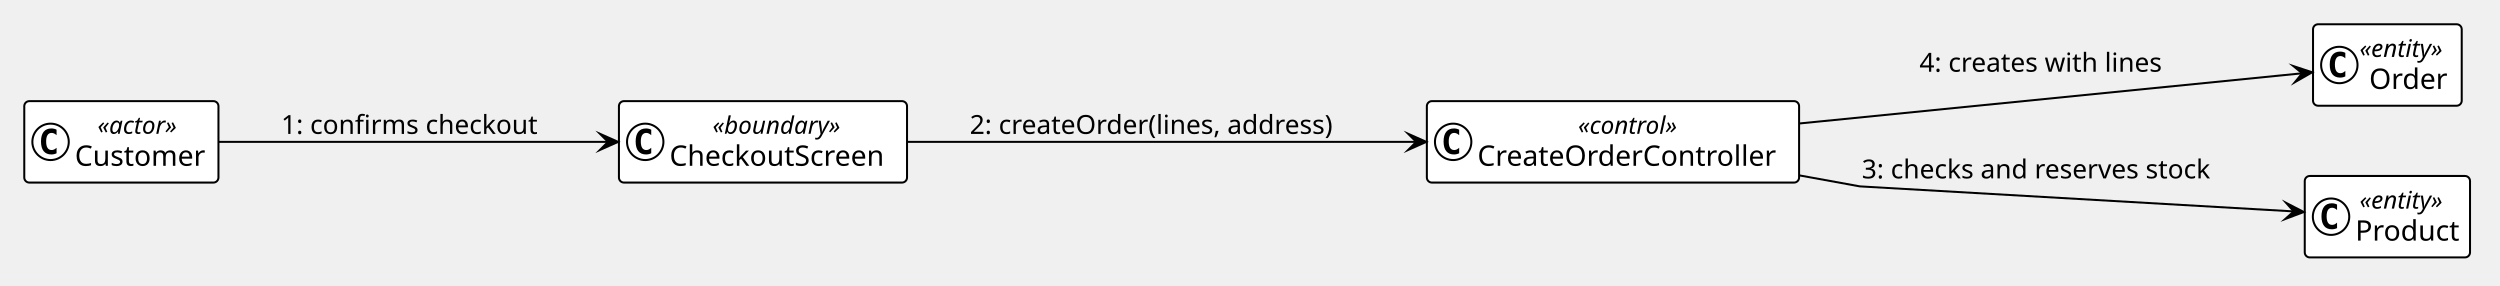
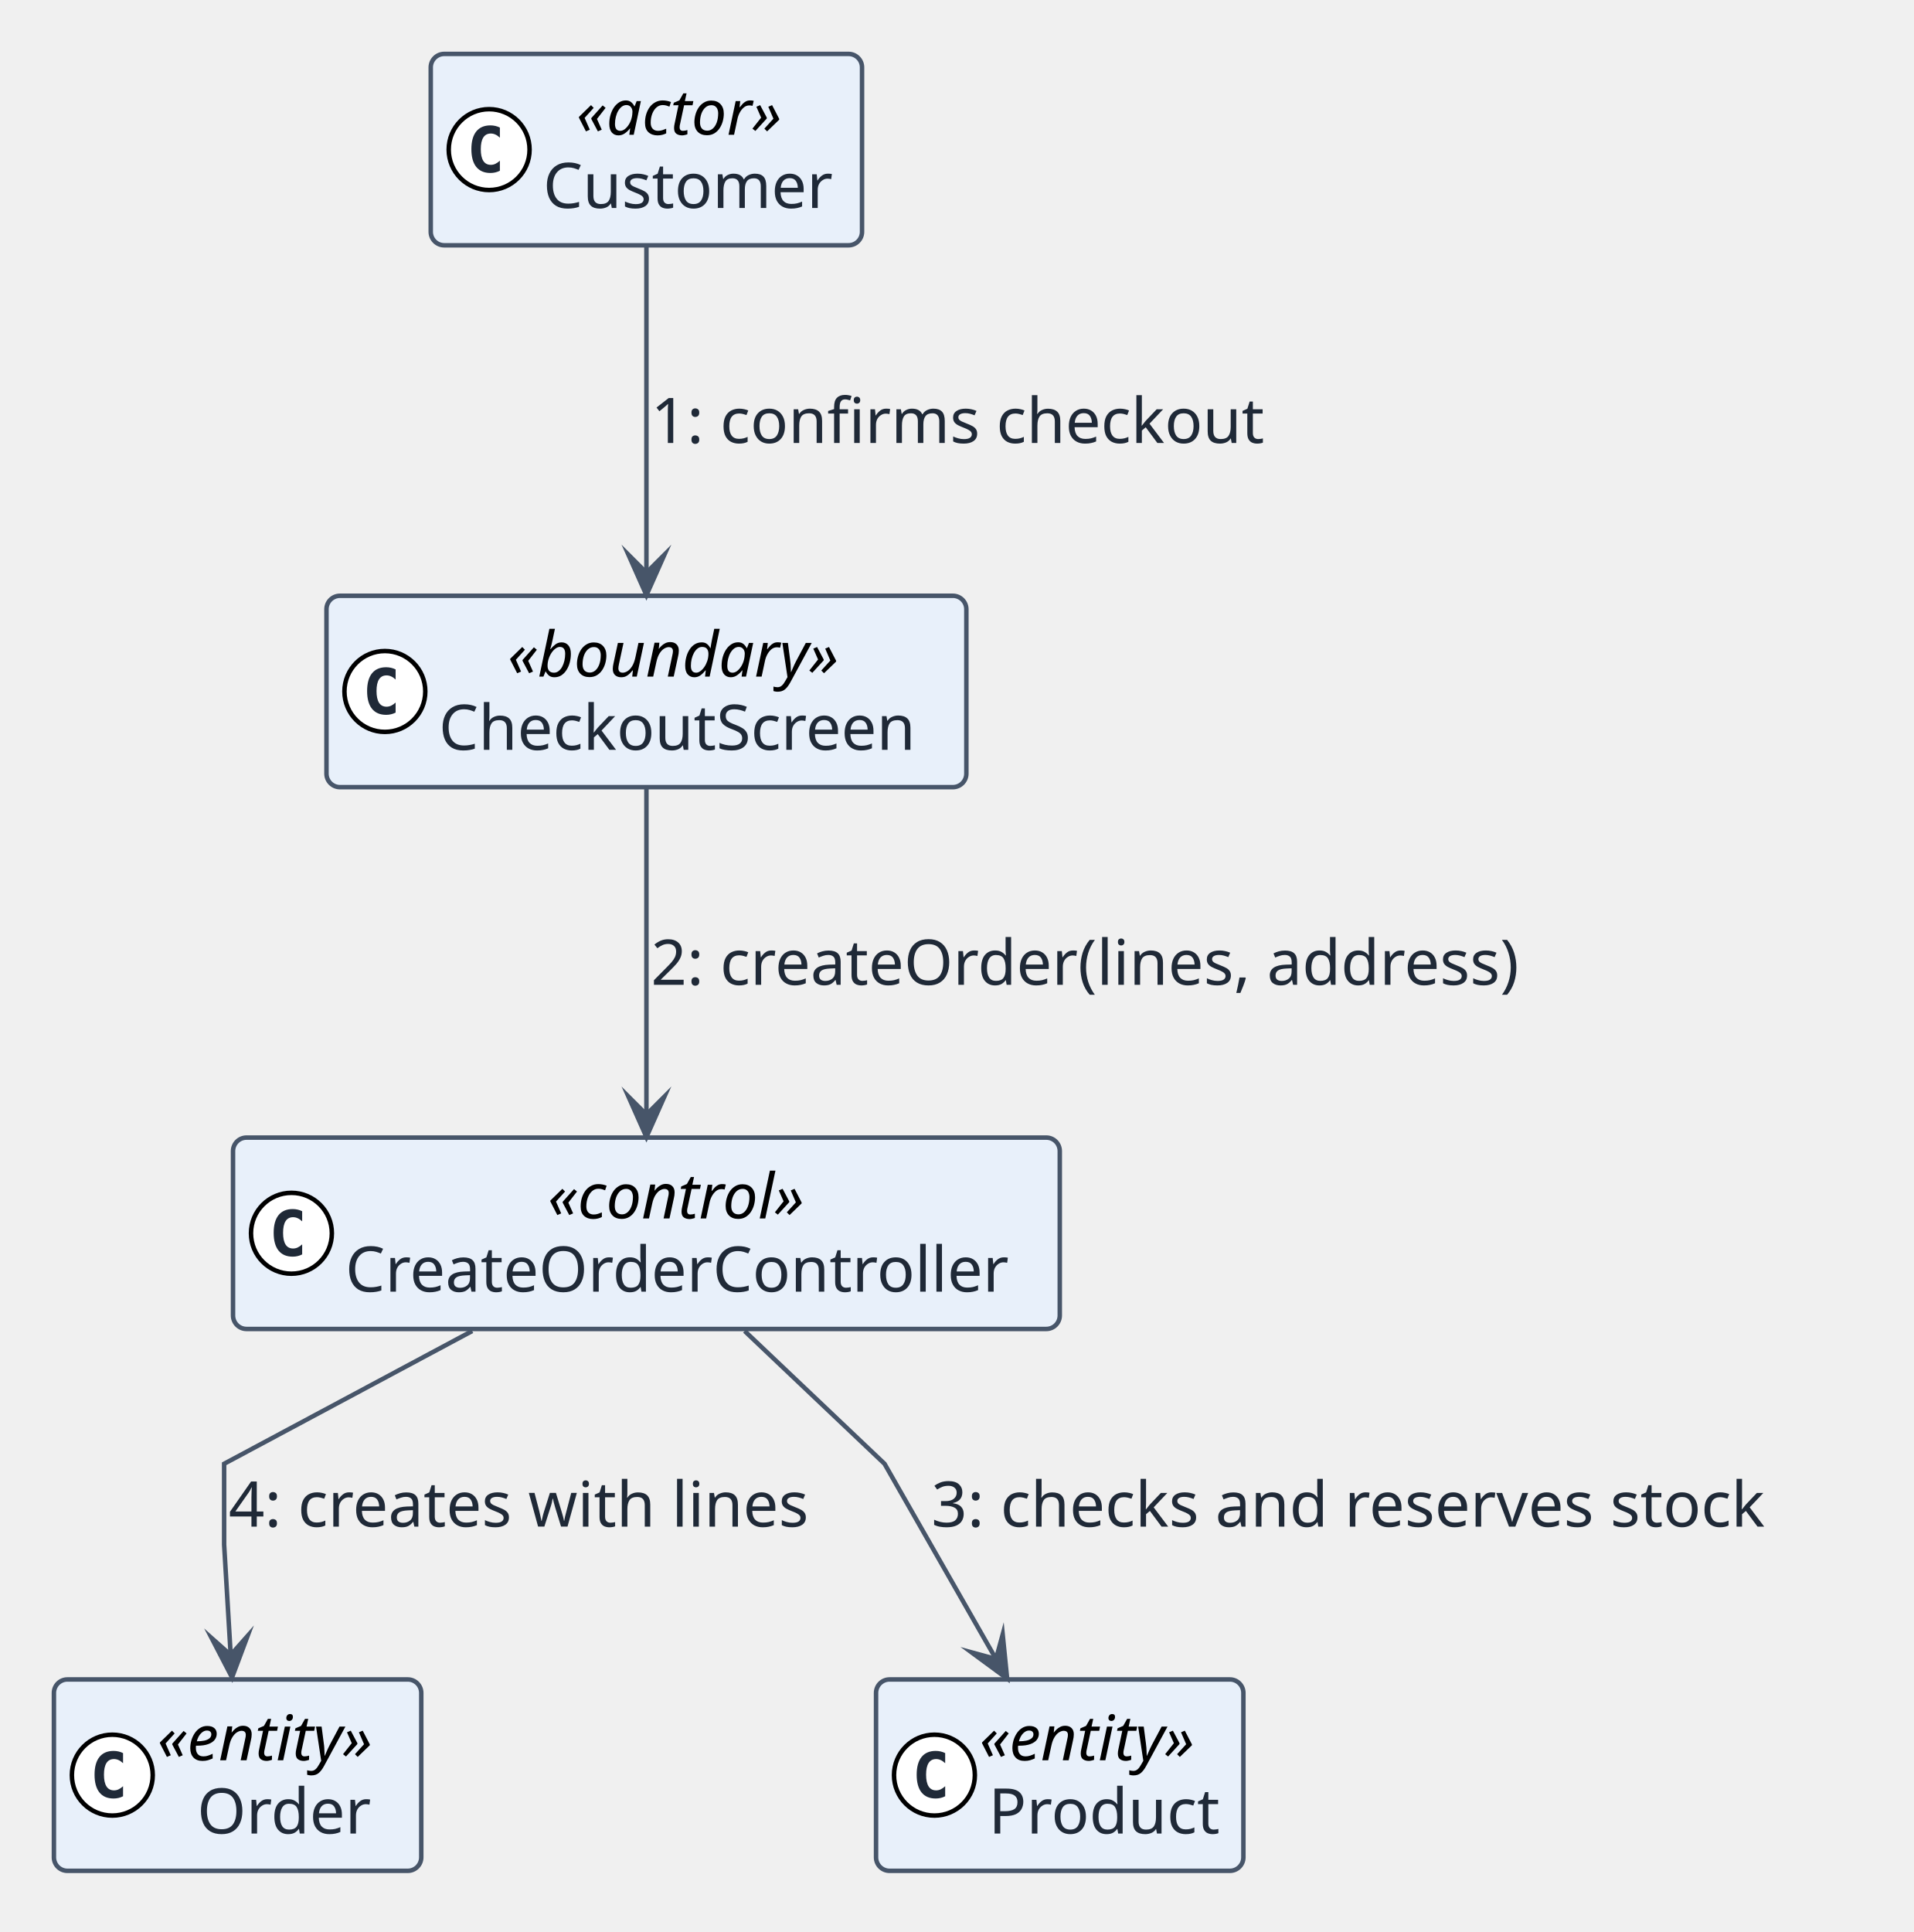
- <svg xmlns="http://www.w3.org/2000/svg" version="1.1" data-diagram-type="CLASS" style="width:1236px;height:141px;background:#FFFFFF;" width="1236px" height="141px" viewBox="0 0 1236 141" zoomAndPan="magnify" preserveAspectRatio="none" contentStyleType="text/css">
+ <svg xmlns="http://www.w3.org/2000/svg" version="1.1" data-diagram-type="CLASS" style="width:426px;height:430px;background:#FFFFFF;" width="426px" height="430px" viewBox="0 0 426 430" zoomAndPan="magnify" preserveAspectRatio="none" contentStyleType="text/css">
  <defs />
  <g font-family="sans-serif" lengthAdjust="spacing">
-     <g class="entity" data-qualified-name="user" id="ent0001" data-source-line="6">
-       <rect x="12" y="50" width="96.004" height="40.266" fill="#FFF" style="stroke:#000;stroke-width:1;" rx="2.5" ry="2.5" />
-       <ellipse cx="25" cy="70.133" rx="9" ry="9" fill="#FFF" style="stroke:#000;stroke-width:1;" />
-       <path d="M27.969,75.773 Q27.391,76.07 26.75,76.211 Q26.109,76.367 25.406,76.367 Q22.906,76.367 21.578,74.727 Q20.266,73.07 20.266,69.945 Q20.266,66.82 21.578,65.164 Q22.906,63.508 25.406,63.508 Q26.109,63.508 26.75,63.664 Q27.406,63.82 27.969,64.117 L27.969,66.836 Q27.344,66.258 26.75,65.992 Q26.156,65.711 25.531,65.711 Q24.188,65.711 23.5,66.789 Q22.813,67.852 22.813,69.945 Q22.813,72.039 23.5,73.117 Q24.188,74.18 25.531,74.18 Q26.156,74.18 26.75,73.914 Q27.344,73.633 27.969,73.055 L27.969,75.773 Z " fill="#000" />
-       <text x="48.194" y="66.139" fill="#000" font-size="12" textLength="45.615" font-style="italic" font-family="Verdana">«actor»</text>
-       <text x="37" y="81.964" fill="#000" font-size="14" textLength="68.004" font-family="Verdana">Customer</text>
+     <g class="entity" data-qualified-name="user" id="ent0001" data-source-line="106">
+       <rect x="95.88" y="12" width="96.004" height="42.594" fill="#E8F0FA" style="stroke:#475569;stroke-width:1;" rx="3" ry="3" />
+       <ellipse cx="108.88" cy="33.297" rx="9" ry="9" fill="#FFF" style="stroke:#000;stroke-width:1;" />
+       <path d="M111.271,38 Q110.786,38.25 110.255,38.375 Q109.739,38.5 109.161,38.5 Q107.099,38.5 106.005,37.141 Q104.927,35.781 104.927,33.203 Q104.927,30.625 106.005,29.266 Q107.099,27.906 109.161,27.906 Q109.739,27.906 110.271,28.031 Q110.802,28.156 111.271,28.391 L111.271,30.641 Q110.755,30.156 110.255,29.938 Q109.771,29.719 109.255,29.719 Q108.146,29.719 107.583,30.594 Q107.021,31.469 107.021,33.203 Q107.021,34.922 107.583,35.813 Q108.146,36.688 109.255,36.688 Q109.771,36.688 110.255,36.469 Q110.755,36.234 111.271,35.766 L111.271,38 Z " fill="#1F2937" />
+       <text x="128.273" y="29.995" fill="#000" font-size="14" textLength="53.218" font-style="italic" font-family="Verdana">«actor»</text>
+       <text x="120.88" y="46.292" fill="#1F2937" font-size="14" textLength="68.004" font-family="Verdana">Customer</text>
    </g>
-     <g class="entity" data-qualified-name="screen" id="ent0002" data-source-line="7">
-       <rect x="306" y="50" width="142.434" height="40.266" fill="#FFF" style="stroke:#000;stroke-width:1;" rx="2.5" ry="2.5" />
-       <ellipse cx="319" cy="70.133" rx="9" ry="9" fill="#FFF" style="stroke:#000;stroke-width:1;" />
-       <path d="M321.969,75.773 Q321.391,76.07 320.75,76.211 Q320.109,76.367 319.406,76.367 Q316.906,76.367 315.578,74.727 Q314.266,73.07 314.266,69.945 Q314.266,66.82 315.578,65.164 Q316.906,63.508 319.406,63.508 Q320.109,63.508 320.75,63.664 Q321.406,63.82 321.969,64.117 L321.969,66.836 Q321.344,66.258 320.75,65.992 Q320.156,65.711 319.531,65.711 Q318.188,65.711 317.5,66.789 Q316.813,67.852 316.813,69.945 Q316.813,72.039 317.5,73.117 Q318.188,74.18 319.531,74.18 Q320.156,74.18 320.75,73.914 Q321.344,73.633 321.969,73.055 L321.969,75.773 Z " fill="#000" />
-       <text x="352.287" y="66.139" fill="#000" font-size="12" textLength="71.859" font-style="italic" font-family="Verdana">«boundary»</text>
-       <text x="331" y="81.964" fill="#000" font-size="14" textLength="114.434" font-family="Verdana">CheckoutScreen</text>
+     <g class="entity" data-qualified-name="screen" id="ent0002" data-source-line="107">
+       <rect x="72.67" y="132.6" width="142.434" height="42.594" fill="#E8F0FA" style="stroke:#475569;stroke-width:1;" rx="3" ry="3" />
+       <ellipse cx="85.67" cy="153.897" rx="9" ry="9" fill="#FFF" style="stroke:#000;stroke-width:1;" />
+       <path d="M88.061,158.6 Q87.576,158.85 87.045,158.975 Q86.529,159.1 85.951,159.1 Q83.889,159.1 82.795,157.741 Q81.717,156.381 81.717,153.803 Q81.717,151.225 82.795,149.866 Q83.889,148.506 85.951,148.506 Q86.529,148.506 87.061,148.631 Q87.592,148.756 88.061,148.991 L88.061,151.241 Q87.545,150.756 87.045,150.538 Q86.561,150.319 86.045,150.319 Q84.936,150.319 84.373,151.194 Q83.811,152.069 83.811,153.803 Q83.811,155.522 84.373,156.413 Q84.936,157.288 86.045,157.288 Q86.561,157.288 87.045,157.069 Q87.545,156.834 88.061,156.366 L88.061,158.6 Z " fill="#1F2937" />
+       <text x="112.969" y="150.595" fill="#000" font-size="14" textLength="83.836" font-style="italic" font-family="Verdana">«boundary»</text>
+       <text x="97.67" y="166.892" fill="#1F2937" font-size="14" textLength="114.434" font-family="Verdana">CheckoutScreen</text>
    </g>
-     <g class="entity" data-qualified-name="controller" id="ent0003" data-source-line="8">
-       <rect x="705.44" y="50" width="184.03" height="40.266" fill="#FFF" style="stroke:#000;stroke-width:1;" rx="2.5" ry="2.5" />
-       <ellipse cx="718.44" cy="70.133" rx="9" ry="9" fill="#FFF" style="stroke:#000;stroke-width:1;" />
-       <path d="M721.409,75.773 Q720.831,76.07 720.19,76.211 Q719.549,76.367 718.846,76.367 Q716.346,76.367 715.018,74.727 Q713.706,73.07 713.706,69.945 Q713.706,66.82 715.018,65.164 Q716.346,63.508 718.846,63.508 Q719.549,63.508 720.19,63.664 Q720.846,63.82 721.409,64.117 L721.409,66.836 Q720.784,66.258 720.19,65.992 Q719.596,65.711 718.971,65.711 Q717.628,65.711 716.94,66.789 Q716.253,67.852 716.253,69.945 Q716.253,72.039 716.94,73.117 Q717.628,74.18 718.971,74.18 Q719.596,74.18 720.19,73.914 Q720.784,73.633 721.409,73.055 L721.409,75.773 Z " fill="#000" />
-       <text x="780.184" y="66.139" fill="#000" font-size="12" textLength="56.543" font-style="italic" font-family="Verdana">«control»</text>
-       <text x="730.44" y="81.964" fill="#000" font-size="14" textLength="156.03" font-family="Verdana">CreateOrderController</text>
+     <g class="entity" data-qualified-name="controller" id="ent0003" data-source-line="108">
+       <rect x="51.87" y="253.19" width="184.03" height="42.594" fill="#E8F0FA" style="stroke:#475569;stroke-width:1;" rx="3" ry="3" />
+       <ellipse cx="64.87" cy="274.487" rx="9" ry="9" fill="#FFF" style="stroke:#000;stroke-width:1;" />
+       <path d="M67.261,279.19 Q66.776,279.44 66.245,279.565 Q65.729,279.69 65.151,279.69 Q63.089,279.69 61.995,278.331 Q60.917,276.971 60.917,274.393 Q60.917,271.815 61.995,270.456 Q63.089,269.096 65.151,269.096 Q65.729,269.096 66.261,269.221 Q66.792,269.346 67.261,269.581 L67.261,271.831 Q66.745,271.346 66.245,271.128 Q65.761,270.909 65.245,270.909 Q64.136,270.909 63.573,271.784 Q63.011,272.659 63.011,274.393 Q63.011,276.112 63.573,277.003 Q64.136,277.878 65.245,277.878 Q65.761,277.878 66.245,277.659 Q66.745,277.424 67.261,276.956 L67.261,279.19 Z " fill="#1F2937" />
+       <text x="121.902" y="271.185" fill="#000" font-size="14" textLength="65.967" font-style="italic" font-family="Verdana">«control»</text>
+       <text x="76.87" y="287.482" fill="#1F2937" font-size="14" textLength="156.03" font-family="Verdana">CreateOrderController</text>
    </g>
-     <g class="entity" data-qualified-name="order" id="ent0004" data-source-line="9">
-       <rect x="1143.56" y="12" width="73.518" height="40.266" fill="#FFF" style="stroke:#000;stroke-width:1;" rx="2.5" ry="2.5" />
-       <ellipse cx="1156.56" cy="32.133" rx="9" ry="9" fill="#FFF" style="stroke:#000;stroke-width:1;" />
-       <path d="M1159.529,37.773 Q1158.951,38.07 1158.31,38.211 Q1157.669,38.367 1156.966,38.367 Q1154.466,38.367 1153.138,36.727 Q1151.826,35.07 1151.826,31.945 Q1151.826,28.82 1153.138,27.164 Q1154.466,25.508 1156.966,25.508 Q1157.669,25.508 1158.31,25.664 Q1158.966,25.82 1159.529,26.117 L1159.529,28.836 Q1158.904,28.258 1158.31,27.992 Q1157.716,27.711 1157.091,27.711 Q1155.748,27.711 1155.06,28.789 Q1154.373,29.852 1154.373,31.945 Q1154.373,34.039 1155.06,35.117 Q1155.748,36.18 1157.091,36.18 Q1157.716,36.18 1158.31,35.914 Q1158.904,35.633 1159.529,35.055 L1159.529,37.773 Z " fill="#000" />
-       <text x="1166.56" y="28.139" fill="#000" font-size="12" textLength="49.518" font-style="italic" font-family="Verdana">«entity»</text>
-       <text x="1171.303" y="43.964" fill="#000" font-size="14" textLength="40.031" font-family="Verdana">Order</text>
+     <g class="entity" data-qualified-name="order" id="ent0004" data-source-line="109">
+       <rect x="12" y="373.79" width="81.771" height="42.594" fill="#E8F0FA" style="stroke:#475569;stroke-width:1;" rx="3" ry="3" />
+       <ellipse cx="25" cy="395.087" rx="9" ry="9" fill="#FFF" style="stroke:#000;stroke-width:1;" />
+       <path d="M27.391,399.79 Q26.906,400.04 26.375,400.165 Q25.859,400.29 25.281,400.29 Q23.219,400.29 22.125,398.931 Q21.047,397.571 21.047,394.993 Q21.047,392.415 22.125,391.056 Q23.219,389.696 25.281,389.696 Q25.859,389.696 26.391,389.821 Q26.922,389.946 27.391,390.181 L27.391,392.431 Q26.875,391.946 26.375,391.727 Q25.891,391.509 25.375,391.509 Q24.266,391.509 23.703,392.384 Q23.141,393.259 23.141,394.993 Q23.141,396.712 23.703,397.602 Q24.266,398.477 25.375,398.477 Q25.891,398.477 26.375,398.259 Q26.875,398.024 27.391,397.556 L27.391,399.79 Z " fill="#1F2937" />
+       <text x="35" y="391.785" fill="#000" font-size="14" textLength="57.771" font-style="italic" font-family="Verdana">«entity»</text>
+       <text x="43.87" y="408.082" fill="#1F2937" font-size="14" textLength="40.031" font-family="Verdana">Order</text>
    </g>
-     <g class="entity" data-qualified-name="product" id="ent0005" data-source-line="10">
-       <rect x="1139.47" y="87" width="81.71" height="40.266" fill="#FFF" style="stroke:#000;stroke-width:1;" rx="2.5" ry="2.5" />
-       <ellipse cx="1152.47" cy="107.133" rx="9" ry="9" fill="#FFF" style="stroke:#000;stroke-width:1;" />
-       <path d="M1155.439,112.773 Q1154.861,113.07 1154.22,113.211 Q1153.579,113.367 1152.876,113.367 Q1150.376,113.367 1149.048,111.727 Q1147.736,110.07 1147.736,106.945 Q1147.736,103.82 1149.048,102.164 Q1150.376,100.508 1152.876,100.508 Q1153.579,100.508 1154.22,100.664 Q1154.876,100.82 1155.439,101.117 L1155.439,103.836 Q1154.814,103.258 1154.22,102.992 Q1153.626,102.711 1153.001,102.711 Q1151.658,102.711 1150.97,103.789 Q1150.283,104.852 1150.283,106.945 Q1150.283,109.039 1150.97,110.117 Q1151.658,111.18 1153.001,111.18 Q1153.626,111.18 1154.22,110.914 Q1154.814,110.633 1155.439,110.055 L1155.439,112.773 Z " fill="#000" />
-       <text x="1166.566" y="103.139" fill="#000" font-size="12" textLength="49.518" font-style="italic" font-family="Verdana">«entity»</text>
-       <text x="1164.47" y="118.964" fill="#000" font-size="14" textLength="53.71" font-family="Verdana">Product</text>
+     <g class="entity" data-qualified-name="product" id="ent0005" data-source-line="110">
+       <rect x="195" y="373.79" width="81.771" height="42.594" fill="#E8F0FA" style="stroke:#475569;stroke-width:1;" rx="3" ry="3" />
+       <ellipse cx="208" cy="395.087" rx="9" ry="9" fill="#FFF" style="stroke:#000;stroke-width:1;" />
+       <path d="M210.391,399.79 Q209.906,400.04 209.375,400.165 Q208.859,400.29 208.281,400.29 Q206.219,400.29 205.125,398.931 Q204.047,397.571 204.047,394.993 Q204.047,392.415 205.125,391.056 Q206.219,389.696 208.281,389.696 Q208.859,389.696 209.391,389.821 Q209.922,389.946 210.391,390.181 L210.391,392.431 Q209.875,391.946 209.375,391.727 Q208.891,391.509 208.375,391.509 Q207.266,391.509 206.703,392.384 Q206.141,393.259 206.141,394.993 Q206.141,396.712 206.703,397.602 Q207.266,398.477 208.375,398.477 Q208.891,398.477 209.375,398.259 Q209.875,398.024 210.391,397.556 L210.391,399.79 Z " fill="#1F2937" />
+       <text x="218" y="391.785" fill="#000" font-size="14" textLength="57.771" font-style="italic" font-family="Verdana">«entity»</text>
+       <text x="220.03" y="408.082" fill="#1F2937" font-size="14" textLength="53.71" font-family="Verdana">Product</text>
    </g>
-     <g class="link" data-entity-1="ent0001" data-entity-2="ent0002" id="lnk6" data-source-line="12" data-link-type="dependency">
-       <path d="M108.19,70.14 C160.49,70.14 240.38,70.14 300.6,70.14" style="stroke:#000;stroke-width:1;" fill="none" id="user-to-screen" codeLine="12" />
-       <polygon points="305.6,70.14,296.6,66.14,300.6,70.14,296.6,74.14,305.6,70.14" fill="#000" style="stroke:#000;stroke-width:1;stroke-linejoin:miter;stroke-miterlimit:10;" />
-       <text x="139" y="66.207" fill="#000" font-size="13" textLength="136.576" font-family="Verdana">1: confirms checkout</text>
+     <g class="link" data-entity-1="ent0001" data-entity-2="ent0002" id="lnk6" data-source-line="112" data-link-type="dependency">
+       <path d="M143.89,54.96 C143.89,76.73 143.89,105.8 143.89,127.47" style="stroke:#475569;stroke-width:1;" fill="none" id="user-to-screen" codeLine="112" />
+       <polygon points="143.89,132.47,147.89,123.47,143.89,127.47,139.89,123.47,143.89,132.47" fill="#475569" style="stroke:#475569;stroke-width:1;stroke-linejoin:miter;stroke-miterlimit:10;" />
+       <text x="144.89" y="98.595" fill="#1F2937" font-size="14" textLength="147.082" font-family="Verdana">1: confirms checkout</text>
    </g>
-     <g class="link" data-entity-1="ent0002" data-entity-2="ent0003" id="lnk7" data-source-line="13" data-link-type="dependency">
-       <path d="M448.7,70.14 C519.23,70.14 623.08,70.14 700.18,70.14" style="stroke:#000;stroke-width:1;" fill="none" id="screen-to-controller" codeLine="13" />
-       <polygon points="705.18,70.14,696.18,66.14,700.18,70.14,696.18,74.14,705.18,70.14" fill="#000" style="stroke:#000;stroke-width:1;stroke-linejoin:miter;stroke-miterlimit:10;" />
-       <text x="479.44" y="66.207" fill="#000" font-size="13" textLength="195.508" font-family="Verdana">2: createOrder(lines, address)</text>
+     <g class="link" data-entity-1="ent0002" data-entity-2="ent0003" id="lnk7" data-source-line="113" data-link-type="dependency">
+       <path d="M143.89,175.55 C143.89,197.32 143.89,226.39 143.89,248.07" style="stroke:#475569;stroke-width:1;" fill="none" id="screen-to-controller" codeLine="113" />
+       <polygon points="143.89,253.07,147.89,244.07,143.89,248.07,139.89,244.07,143.89,253.07" fill="#475569" style="stroke:#475569;stroke-width:1;stroke-linejoin:miter;stroke-miterlimit:10;" />
+       <text x="144.89" y="219.185" fill="#1F2937" font-size="14" textLength="210.547" font-family="Verdana">2: createOrder(lines, address)</text>
    </g>
-     <g class="link" data-entity-1="ent0003" data-entity-2="ent0005" id="lnk8" data-source-line="14" data-link-type="dependency">
-       <path d="M889.86,86.76 C906.9,89.85 919.47,92.14 919.47,92.14 C919.47,92.14 1061.028,100.312 1134.018,104.522" style="stroke:#000;stroke-width:1;" fill="none" id="controller-to-product" codeLine="14" />
-       <polygon points="1139.01,104.81,1130.255,100.298,1134.018,104.522,1129.795,108.285,1139.01,104.81" fill="#000" style="stroke:#000;stroke-width:1;stroke-linejoin:miter;stroke-miterlimit:10;" />
-       <text x="920.47" y="88.207" fill="#000" font-size="13" textLength="188.894" font-family="Verdana">3: checks and reserves stock</text>
+     <g class="link" data-entity-1="ent0003" data-entity-2="ent0005" id="lnk8" data-source-line="114" data-link-type="dependency">
+       <path d="M165.75,296.24 C180.35,310.09 196.89,325.79 196.89,325.79 C196.89,325.79 210.222,349.127 221.702,369.247" style="stroke:#475569;stroke-width:1;" fill="none" id="controller-to-product" codeLine="114" />
+       <polygon points="224.18,373.59,223.194,363.791,221.702,369.247,216.246,367.755,224.18,373.59" fill="#475569" style="stroke:#475569;stroke-width:1;stroke-linejoin:miter;stroke-miterlimit:10;" />
+       <text x="207.31" y="339.785" fill="#1F2937" font-size="14" textLength="203.424" font-family="Verdana">3: checks and reserves stock</text>
    </g>
-     <g class="link" data-entity-1="ent0003" data-entity-2="ent0004" id="lnk9" data-source-line="15" data-link-type="dependency">
-       <path d="M889.68,61.04 C970.89,52.93 1080.515,41.997 1138.195,36.237" style="stroke:#000;stroke-width:1;" fill="none" id="controller-to-order" codeLine="15" />
-       <polygon points="1143.17,35.74,1133.817,32.654,1138.195,36.237,1134.612,40.615,1143.17,35.74" fill="#000" style="stroke:#000;stroke-width:1;stroke-linejoin:miter;stroke-miterlimit:10;" />
-       <text x="948.97" y="35.477" fill="#000" font-size="13" textLength="131.187" font-family="Verdana">4: creates with lines</text>
+     <g class="link" data-entity-1="ent0003" data-entity-2="ent0004" id="lnk9" data-source-line="115" data-link-type="dependency">
+       <path d="M105.11,296.24 C79.22,310.09 49.89,325.79 49.89,325.79 C49.89,325.79 49.89,343.79 49.89,343.79 C49.89,343.79 50.521,354.489 51.351,368.349" style="stroke:#475569;stroke-width:1;" fill="none" id="controller-to-order" codeLine="115" />
+       <polygon points="51.65,373.34,55.105,364.117,51.351,368.349,47.119,364.595,51.65,373.34" fill="#475569" style="stroke:#475569;stroke-width:1;stroke-linejoin:miter;stroke-miterlimit:10;" />
+       <text x="50.89" y="339.785" fill="#1F2937" font-size="14" textLength="141.278" font-family="Verdana">4: creates with lines</text>
    </g>
  </g>
</svg>
